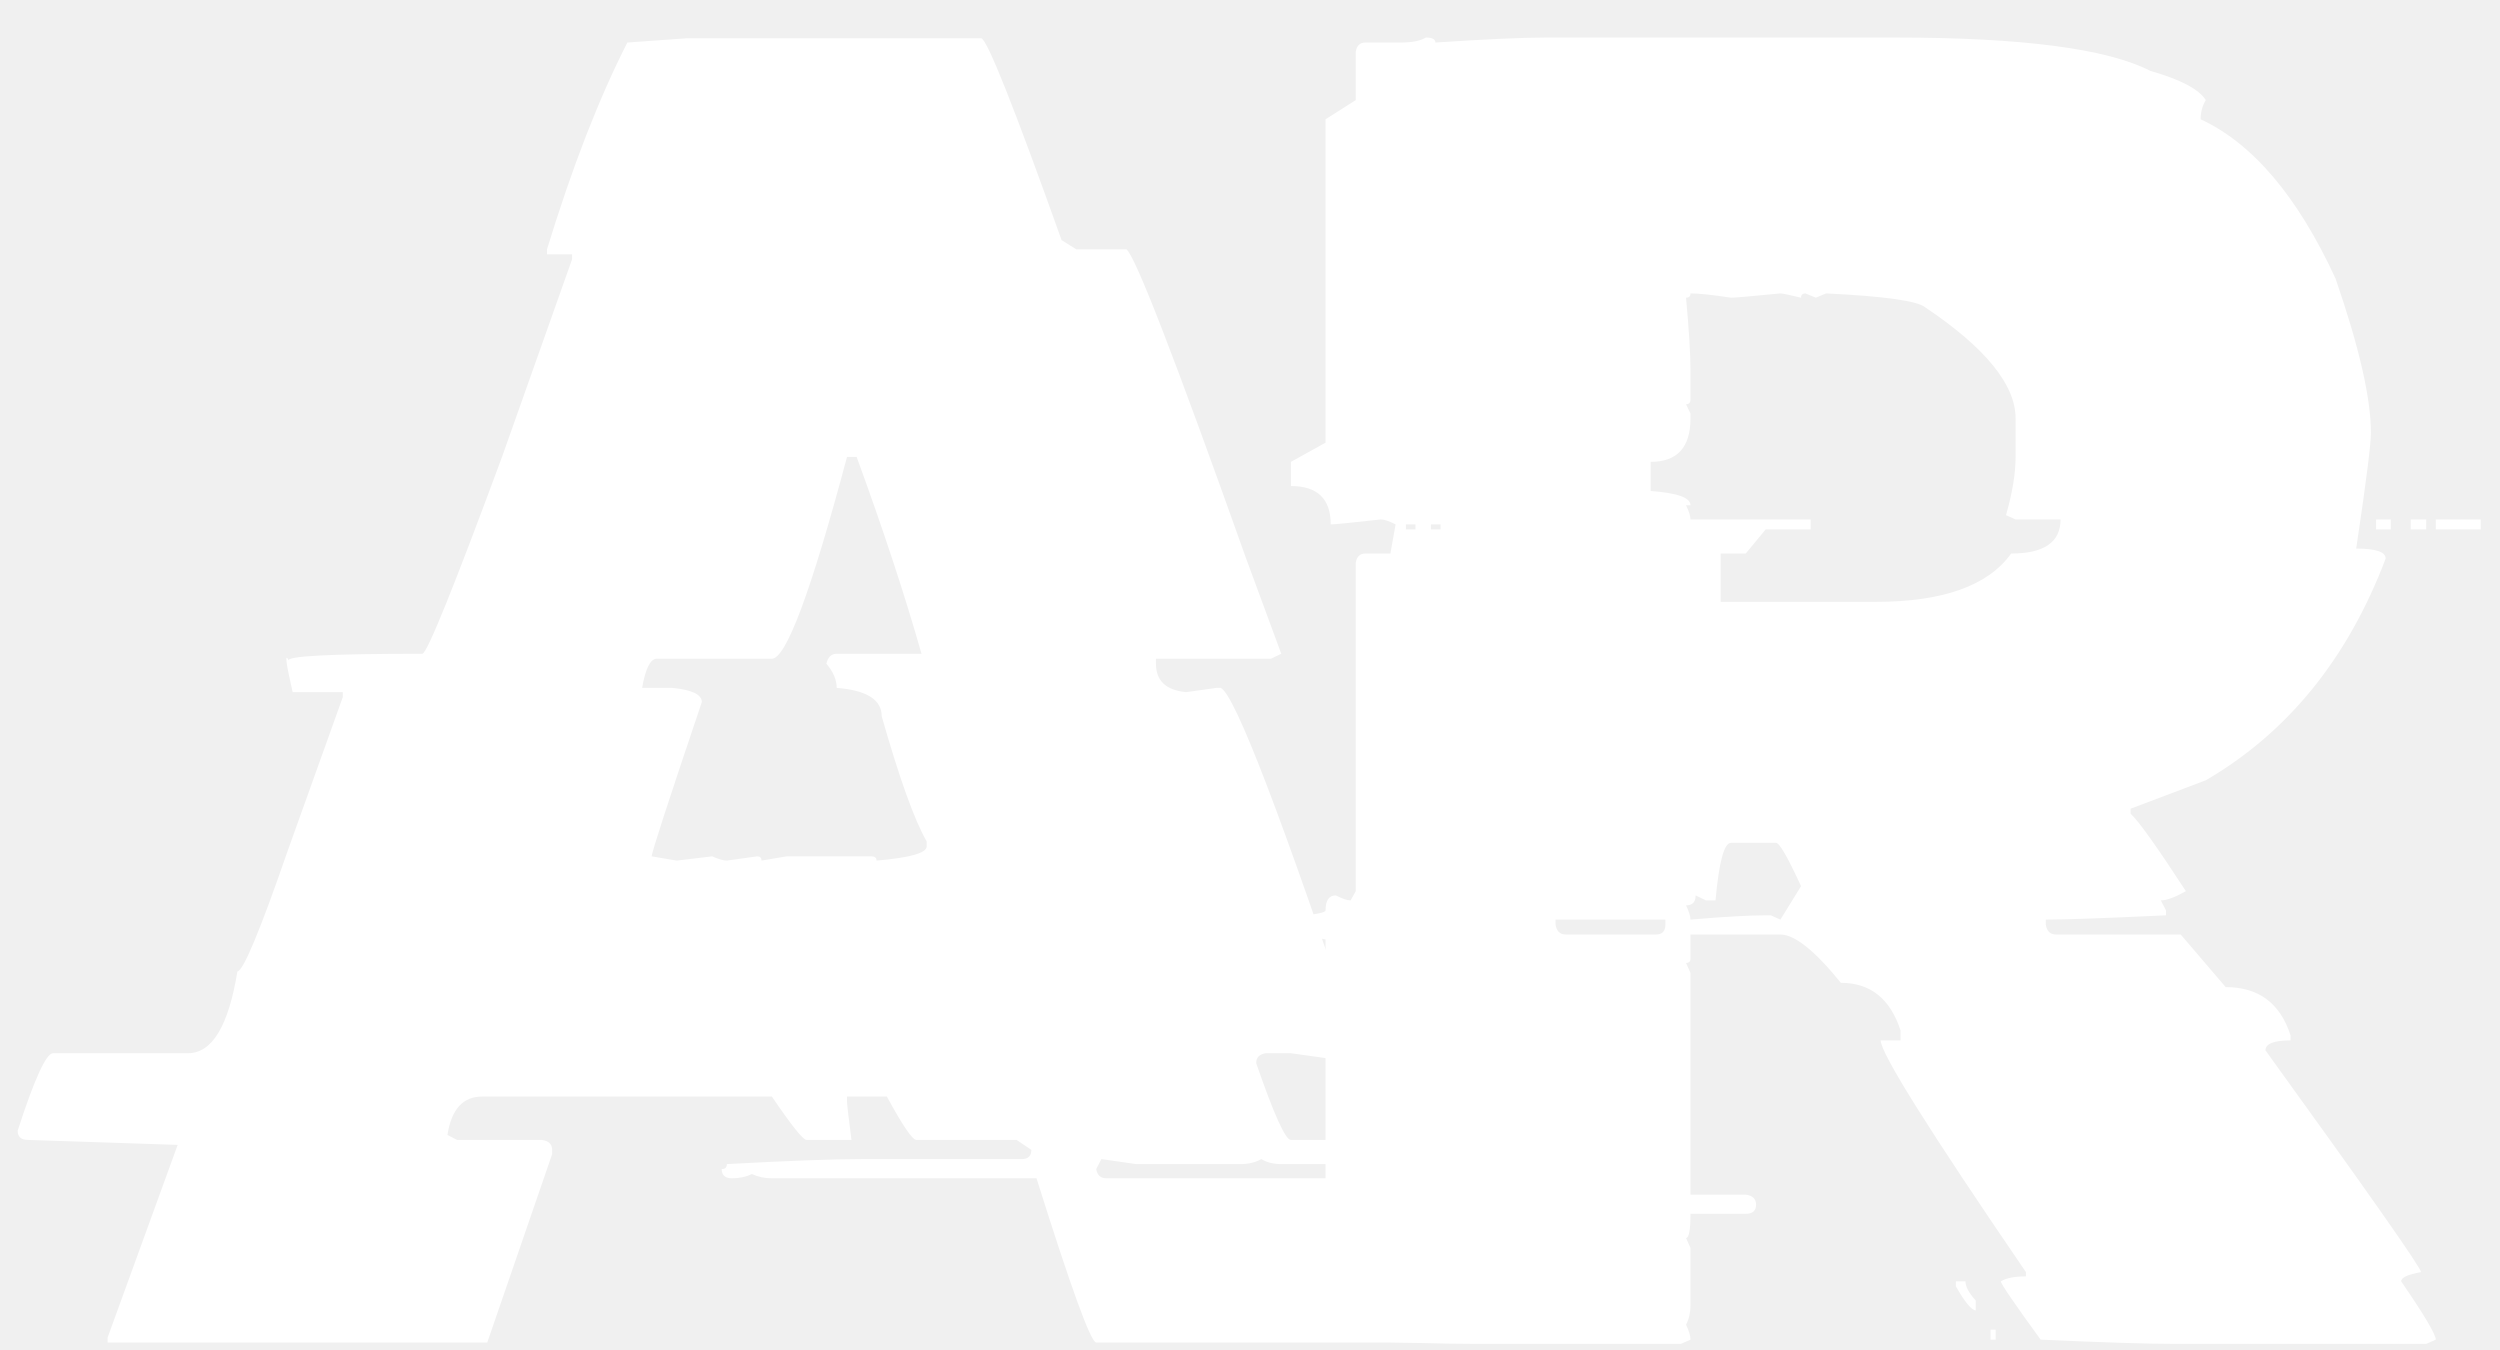
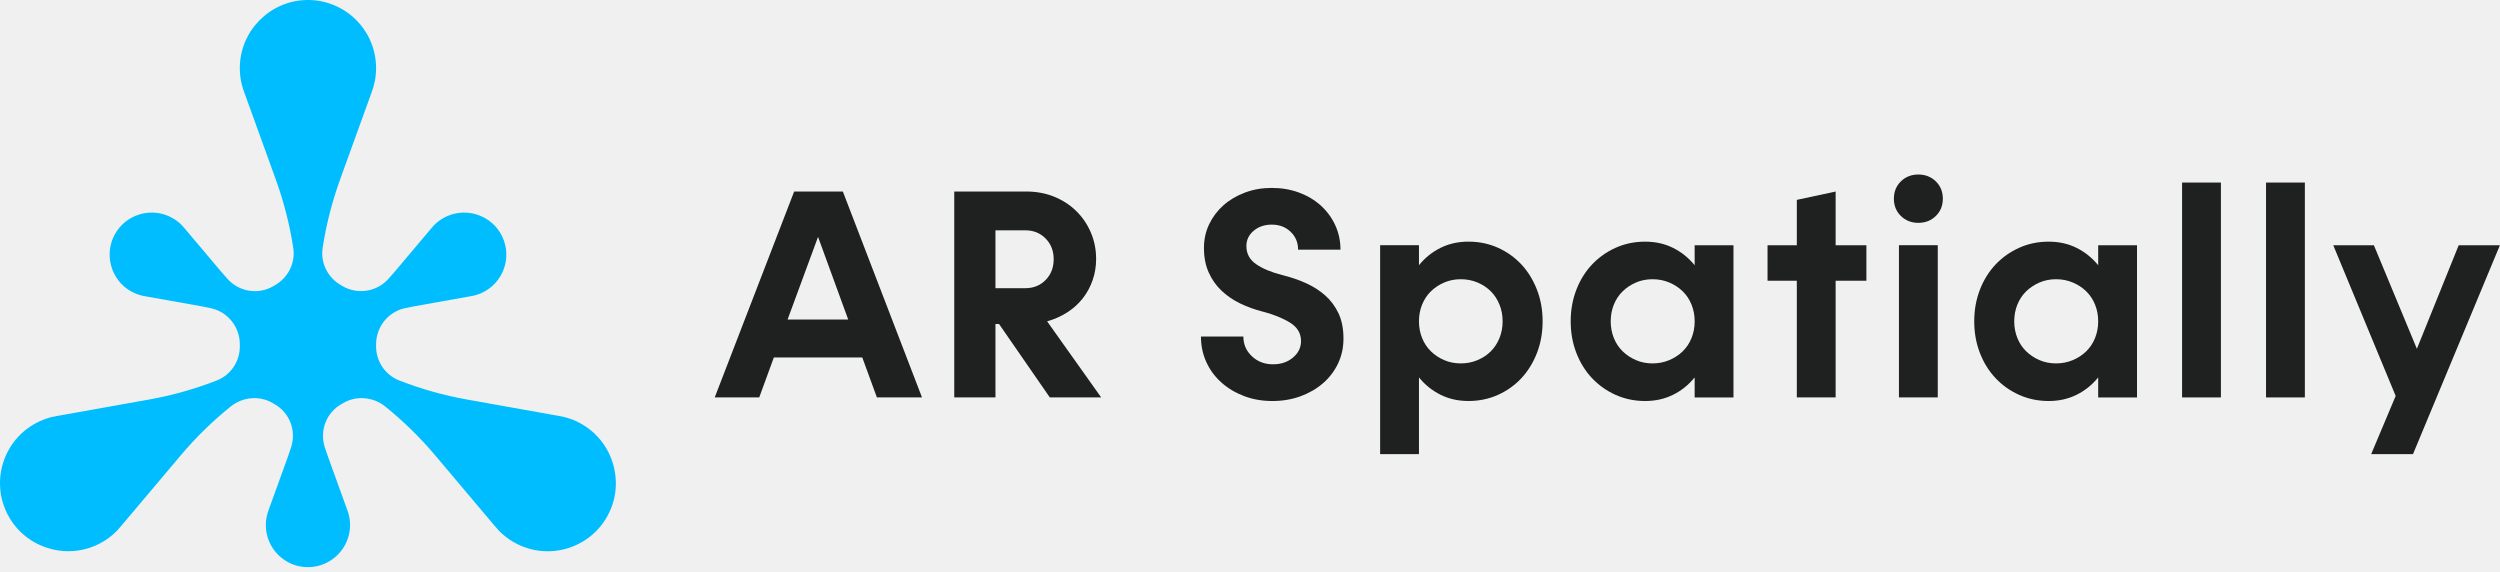
- <svg xmlns="http://www.w3.org/2000/svg" width="63" height="34" viewBox="0 0 63 34" fill="none">
-   <path d="M35.93 0.946C36.091 0.946 36.172 0.988 36.172 1.072C37.435 0.988 38.364 0.946 38.959 0.946H47.764C50.96 0.946 53.102 1.227 54.192 1.788C54.948 2.003 55.412 2.248 55.586 2.522C55.499 2.666 55.456 2.827 55.456 3.006C56.769 3.615 57.902 4.952 58.855 7.018C59.45 8.737 59.747 10.033 59.747 10.905C59.747 11.203 59.623 12.176 59.376 13.824C59.871 13.824 60.119 13.908 60.119 14.075C59.165 16.594 57.654 18.457 55.586 19.663L53.691 20.379V20.505C53.889 20.684 54.353 21.335 55.084 22.457C54.812 22.612 54.601 22.69 54.452 22.69L54.583 22.941V23.066C53.059 23.138 52.05 23.174 51.554 23.174V23.299C51.579 23.466 51.666 23.55 51.814 23.55H54.954L56.087 24.875C56.917 24.875 57.462 25.281 57.722 26.093V26.218C57.301 26.218 57.09 26.302 57.09 26.469C59.704 30.087 61.01 31.95 61.01 32.057C60.676 32.117 60.509 32.194 60.509 32.29C61.091 33.138 61.382 33.627 61.382 33.759L61.141 33.866H54.824C54.118 33.866 52.985 33.83 51.424 33.759C50.755 32.839 50.421 32.35 50.421 32.29C50.557 32.206 50.768 32.165 51.053 32.165V32.057C48.613 28.487 47.393 26.541 47.393 26.218H47.894V25.968C47.634 25.168 47.133 24.767 46.39 24.767C45.733 23.956 45.225 23.55 44.866 23.55H42.6V24.159C42.6 24.23 42.563 24.266 42.488 24.266L42.6 24.517V30.105H43.993C44.166 30.129 44.253 30.212 44.253 30.356C44.253 30.511 44.166 30.588 43.993 30.588H42.6C42.6 30.994 42.563 31.197 42.488 31.197L42.6 31.448V32.899C42.6 33.078 42.563 33.239 42.488 33.383C42.563 33.538 42.6 33.663 42.6 33.759L42.358 33.866H37.194C36.351 33.866 35.088 33.83 33.404 33.759V30.839C33.428 30.672 33.515 30.588 33.664 30.588H35.038V30.23H33.664C33.49 30.23 33.404 30.147 33.404 29.98V23.675L32.772 23.55H30.264C30.091 23.55 30.004 23.466 30.004 23.299L30.264 23.174C32.357 23.138 33.404 23.06 33.404 22.941C33.404 22.69 33.49 22.564 33.664 22.564C33.825 22.648 33.949 22.69 34.035 22.69L34.165 22.457V14.182C34.19 14.027 34.271 13.949 34.407 13.949H35.038L35.169 13.215C35.008 13.132 34.884 13.09 34.797 13.09C34.054 13.173 33.633 13.215 33.534 13.215C33.534 12.57 33.199 12.248 32.531 12.248V11.639L33.404 11.155V3.006L34.165 2.522V1.304C34.19 1.149 34.271 1.072 34.407 1.072H35.299C35.584 1.072 35.794 1.03 35.93 0.946ZM42.6 7.394C42.6 7.466 42.563 7.502 42.488 7.502C42.563 8.314 42.6 8.923 42.6 9.328V10.063C42.6 10.146 42.563 10.188 42.488 10.188L42.6 10.421V10.546C42.6 11.275 42.265 11.639 41.596 11.639V12.373C42.265 12.421 42.6 12.54 42.6 12.732H42.488C42.563 12.887 42.6 13.006 42.6 13.09H45.628V13.341H44.495L43.993 13.949H43.361V15.167H47.263C48.96 15.167 50.099 14.761 50.681 13.949C51.511 13.949 51.926 13.663 51.926 13.09H50.793L50.551 12.982C50.712 12.421 50.793 11.931 50.793 11.514V10.546C50.793 9.699 50.037 8.767 48.526 7.752C48.34 7.585 47.504 7.466 46.018 7.394L45.758 7.502L45.498 7.394C45.424 7.394 45.386 7.43 45.386 7.502C45.089 7.43 44.916 7.394 44.866 7.394C44.136 7.466 43.721 7.502 43.621 7.502C43.151 7.43 42.81 7.394 42.6 7.394ZM35.429 13.215V13.341H35.67V13.215H35.429ZM36.06 13.215V13.341H36.302V13.215H36.06ZM59.877 13.09H60.249V13.341H59.877V13.09ZM60.75 13.09H61.141V13.341H60.75V13.09ZM61.382 13.09H62.515V13.341H61.382V13.09ZM42.99 22.69L42.73 22.564C42.73 22.732 42.649 22.815 42.488 22.815C42.563 22.971 42.6 23.09 42.6 23.174C43.442 23.102 44.074 23.066 44.495 23.066H44.625L44.866 23.174L45.386 22.332C45.052 21.603 44.842 21.239 44.755 21.239H43.621C43.448 21.239 43.318 21.723 43.231 22.69H42.99ZM39.2 23.174V23.299C39.225 23.466 39.311 23.55 39.46 23.55H41.727C41.888 23.55 41.968 23.466 41.968 23.299V23.174H39.2ZM49.288 32.29H49.529C49.529 32.421 49.616 32.583 49.789 32.774V33.024C49.678 33.012 49.511 32.809 49.288 32.415V32.29ZM50.161 33.508H50.291V33.759H50.161V33.508Z" fill="white" />
-   <path d="M17.314 0.964H24.727C24.875 0.988 25.55 2.684 26.752 6.051L27.123 6.284H28.387C28.609 6.451 29.613 9.042 31.396 14.057L32.288 16.475L32.028 16.6H29.13V16.726C29.13 17.156 29.384 17.394 29.891 17.442L30.653 17.335H30.764C31.124 17.514 32.3 20.582 34.294 26.541L34.034 26.666C33.749 26.583 33.582 26.541 33.532 26.541C33.458 26.541 33.421 26.583 33.421 26.666L32.529 26.541H31.898C31.737 26.565 31.656 26.648 31.656 26.792C32.102 28.081 32.393 28.726 32.529 28.726H35.056C35.217 28.75 35.297 28.833 35.297 28.977V29.084C35.297 29.251 35.217 29.335 35.056 29.335H32.288C32.09 29.335 31.922 29.293 31.786 29.209C31.638 29.293 31.464 29.335 31.266 29.335H28.628L27.755 29.209L27.625 29.46C27.649 29.616 27.736 29.693 27.885 29.693H35.428C35.675 29.693 36.22 31.03 37.062 33.705V33.831H27.625C27.488 33.831 26.987 32.451 26.12 29.693H19.451C19.265 29.693 19.098 29.657 18.949 29.586C18.8 29.657 18.633 29.693 18.447 29.693C18.274 29.693 18.187 29.616 18.187 29.46C18.274 29.46 18.317 29.419 18.317 29.335C19.865 29.251 20.999 29.209 21.717 29.209H25.748C25.909 29.209 25.99 29.132 25.99 28.977L25.618 28.726H23.092C22.993 28.726 22.745 28.362 22.349 27.633H21.345V27.759C21.345 27.83 21.383 28.153 21.457 28.726H20.324C20.237 28.726 19.946 28.362 19.451 27.633H12.149C11.666 27.633 11.375 27.956 11.276 28.601L11.518 28.726H13.654C13.828 28.75 13.914 28.833 13.914 28.977V29.084L12.279 33.831H2.712V33.705L4.477 28.851L0.705 28.726C0.532 28.726 0.445 28.648 0.445 28.493C0.866 27.192 1.164 26.541 1.337 26.541H4.737C5.344 26.541 5.759 25.854 5.982 24.481C6.13 24.469 6.551 23.46 7.245 21.454L8.638 17.568V17.442H7.375C7.201 16.69 7.171 16.427 7.282 16.654C7.171 16.535 8.291 16.475 10.645 16.475C10.768 16.451 11.437 14.797 12.651 11.514L14.416 6.535V6.409H13.784V6.284C14.416 4.218 15.091 2.481 15.809 1.072L17.314 0.964ZM21.345 11.514C20.441 14.905 19.81 16.6 19.451 16.6H16.552C16.391 16.6 16.267 16.845 16.181 17.335H16.942C17.438 17.383 17.686 17.502 17.686 17.693C16.843 20.189 16.422 21.484 16.422 21.58L17.054 21.687L17.946 21.58C18.107 21.651 18.23 21.687 18.317 21.687L19.079 21.58C19.153 21.58 19.19 21.615 19.19 21.687L19.822 21.58H21.959C22.045 21.58 22.089 21.615 22.089 21.687C22.931 21.615 23.352 21.496 23.352 21.329V21.203C23.042 20.666 22.665 19.615 22.219 18.051C22.219 17.633 21.841 17.394 21.085 17.335C21.085 17.132 20.999 16.929 20.825 16.726C20.862 16.559 20.949 16.475 21.085 16.475H23.222C22.801 14.994 22.256 13.341 21.587 11.514H21.345Z" fill="white" />
+ <svg xmlns="http://www.w3.org/2000/svg" width="267" height="61" viewBox="0 0 267 61" fill="none">
+   <path d="M92.09 38.175H82.648L81.084 42.445H76.332L84.817 20.453H90.016L98.47 42.445H93.653L92.09 38.175ZM90.589 34.126L87.367 25.298L84.113 34.126H90.589Z" fill="#1F2020" />
+   <path d="M111.833 34.318L117.607 42.445H112.121L106.698 34.605H106.315V42.445H101.914V20.453H109.602C110.666 20.453 111.649 20.635 112.552 20.994C113.455 21.355 114.243 21.86 114.912 22.509C115.583 23.158 116.108 23.922 116.491 24.804C116.873 25.685 117.066 26.636 117.066 27.657C117.066 28.465 116.938 29.23 116.683 29.952C116.428 30.674 116.072 31.322 115.614 31.896C115.157 32.47 114.605 32.964 113.955 33.378C113.305 33.791 112.6 34.105 111.833 34.318ZM106.314 30.779H109.503C110.374 30.779 111.098 30.488 111.672 29.903C112.247 29.319 112.533 28.58 112.533 27.689C112.533 26.797 112.247 26.058 111.672 25.474C111.098 24.889 110.374 24.598 109.503 24.598H106.314V30.781V30.779Z" fill="#1F2020" />
+   <path d="M135.885 42.828C134.801 42.828 133.797 42.653 132.871 42.303C131.945 41.952 131.137 41.468 130.447 40.852C129.755 40.236 129.219 39.508 128.836 38.669C128.454 37.83 128.262 36.922 128.262 35.943H132.791C132.791 36.772 133.093 37.474 133.701 38.046C134.307 38.62 135.056 38.906 135.95 38.906C136.844 38.906 137.513 38.667 138.088 38.189C138.663 37.711 138.949 37.121 138.949 36.42C138.949 35.591 138.551 34.933 137.753 34.444C136.954 33.956 135.971 33.563 134.803 33.264C133.973 33.051 133.187 32.765 132.441 32.404C131.697 32.043 131.037 31.591 130.464 31.05C129.89 30.509 129.432 29.86 129.093 29.106C128.752 28.352 128.583 27.476 128.583 26.476C128.583 25.563 128.768 24.718 129.142 23.942C129.514 23.167 130.024 22.492 130.674 21.917C131.322 21.343 132.088 20.893 132.97 20.563C133.852 20.233 134.804 20.069 135.826 20.069C136.848 20.069 137.836 20.233 138.729 20.563C139.621 20.893 140.399 21.355 141.057 21.949C141.716 22.544 142.233 23.245 142.605 24.052C142.977 24.86 143.163 25.731 143.163 26.666H138.635C138.635 25.902 138.369 25.263 137.836 24.753C137.305 24.244 136.635 23.989 135.826 23.989C135.061 23.989 134.417 24.207 133.896 24.642C133.376 25.078 133.115 25.624 133.115 26.284C133.115 27.092 133.461 27.734 134.153 28.212C134.845 28.69 135.774 29.078 136.944 29.376C137.815 29.589 138.645 29.87 139.433 30.221C140.219 30.572 140.91 31.008 141.506 31.528C142.102 32.05 142.58 32.687 142.942 33.441C143.303 34.194 143.483 35.104 143.483 36.167C143.483 37.123 143.291 38.004 142.908 38.812C142.526 39.62 141.993 40.322 141.314 40.915C140.633 41.51 139.831 41.978 138.905 42.318C137.98 42.658 136.975 42.828 135.891 42.828H135.885Z" fill="#1F2020" />
+   <path d="M156.84 25.807C157.967 25.807 159.015 26.025 159.982 26.46C160.95 26.896 161.785 27.491 162.487 28.245C163.189 28.999 163.741 29.898 164.146 30.938C164.55 31.98 164.752 33.105 164.752 34.316C164.752 35.528 164.55 36.655 164.146 37.695C163.743 38.737 163.189 39.634 162.487 40.388C161.785 41.142 160.95 41.737 159.982 42.173C159.015 42.608 157.967 42.826 156.84 42.826C155.714 42.826 154.736 42.602 153.842 42.156C152.949 41.709 152.182 41.093 151.545 40.308V48.499H147.398V26.188H151.545V28.324C152.182 27.538 152.949 26.921 153.842 26.476C154.734 26.029 155.735 25.805 156.84 25.805V25.807ZM156.013 38.812C156.65 38.812 157.246 38.695 157.799 38.461C158.353 38.227 158.824 37.915 159.219 37.521C159.612 37.128 159.921 36.655 160.145 36.102C160.368 35.55 160.48 34.953 160.48 34.316C160.48 33.679 160.368 33.084 160.145 32.531C159.921 31.98 159.614 31.507 159.219 31.112C158.826 30.72 158.353 30.406 157.799 30.172C157.246 29.938 156.652 29.821 156.013 29.821C155.373 29.821 154.785 29.938 154.241 30.172C153.7 30.406 153.225 30.72 152.822 31.112C152.418 31.505 152.104 31.978 151.88 32.531C151.657 33.084 151.545 33.679 151.545 34.316C151.545 34.953 151.657 35.549 151.88 36.102C152.104 36.655 152.416 37.128 152.822 37.521C153.225 37.913 153.698 38.227 154.241 38.461C154.785 38.695 155.373 38.812 156.013 38.812Z" fill="#1F2020" />
+   <path d="M185.135 26.189V42.446H180.989V40.309C180.351 41.096 179.585 41.713 178.692 42.158C177.8 42.604 176.799 42.828 175.693 42.828C174.588 42.828 173.519 42.61 172.551 42.175C171.584 41.74 170.744 41.145 170.031 40.39C169.318 39.636 168.76 38.737 168.356 37.697C167.953 36.657 167.75 35.529 167.75 34.318C167.75 33.107 167.953 31.982 168.356 30.94C168.76 29.9 169.318 29.001 170.031 28.247C170.744 27.493 171.584 26.898 172.551 26.462C173.519 26.027 174.565 25.809 175.693 25.809C176.822 25.809 177.798 26.032 178.692 26.479C179.585 26.926 180.351 27.542 180.989 28.327V26.191H185.135V26.189ZM176.492 38.812C177.129 38.812 177.725 38.695 178.278 38.461C178.83 38.227 179.309 37.915 179.714 37.521C180.117 37.128 180.432 36.655 180.655 36.102C180.879 35.55 180.991 34.954 180.991 34.317C180.991 33.68 180.879 33.085 180.655 32.531C180.432 31.98 180.117 31.507 179.714 31.113C179.311 30.72 178.832 30.406 178.278 30.172C177.725 29.938 177.129 29.821 176.492 29.821C175.854 29.821 175.264 29.938 174.721 30.172C174.179 30.406 173.704 30.72 173.301 31.113C172.897 31.505 172.583 31.978 172.359 32.531C172.136 33.085 172.024 33.68 172.024 34.317C172.024 34.954 172.136 35.549 172.359 36.102C172.583 36.655 172.895 37.128 173.301 37.521C173.704 37.913 174.177 38.227 174.721 38.461C175.262 38.695 175.852 38.812 176.492 38.812Z" fill="#1F2020" />
+   <path d="M199.331 29.983H196.046V42.445H191.9V29.983H188.773V26.191H191.9V21.347L196.046 20.455V26.193H199.331V29.985V29.983Z" fill="#1F2020" />
+   <path d="M204.88 23.8C204.136 23.8 203.514 23.556 203.015 23.067C202.515 22.579 202.266 21.963 202.266 21.219C202.266 20.476 202.515 19.86 203.015 19.371C203.514 18.883 204.136 18.638 204.88 18.638C205.624 18.638 206.246 18.883 206.746 19.371C207.245 19.86 207.495 20.476 207.495 21.219C207.495 21.963 207.245 22.579 206.746 23.067C206.246 23.556 205.624 23.8 204.88 23.8ZM202.807 26.189H206.953V42.445H202.807V26.189Z" fill="#1F2020" />
+   <path d="M228.233 26.189V42.446H224.087V40.309C223.449 41.096 222.682 41.713 221.79 42.158C220.897 42.604 219.897 42.828 218.791 42.828C217.685 42.828 216.617 42.61 215.649 42.175C214.681 41.74 213.841 41.145 213.129 40.39C212.416 39.636 211.857 38.737 211.454 37.697C211.05 36.657 210.848 35.529 210.848 34.318C210.848 33.107 211.05 31.982 211.454 30.94C211.857 29.9 212.416 29.001 213.129 28.247C213.841 27.493 214.681 26.898 215.649 26.462C216.617 26.027 217.663 25.809 218.791 25.809C219.919 25.809 220.896 26.032 221.79 26.479C222.682 26.926 223.449 27.542 224.087 28.327V26.191H228.233V26.189ZM219.587 38.812C220.225 38.812 220.821 38.695 221.374 38.461C221.926 38.227 222.405 37.915 222.81 37.521C223.213 37.128 223.528 36.655 223.751 36.102C223.975 35.55 224.087 34.954 224.087 34.317C224.087 33.68 223.975 33.085 223.751 32.531C223.528 31.98 223.213 31.507 222.81 31.113C222.406 30.72 221.928 30.406 221.374 30.172C220.821 29.938 220.225 29.821 219.587 29.821C218.95 29.821 218.36 29.938 217.816 30.172C217.275 30.406 216.8 30.72 216.397 31.113C215.993 31.505 215.679 31.978 215.455 32.531C215.232 33.085 215.12 33.68 215.12 34.317C215.12 34.954 215.232 35.549 215.455 36.102C215.679 36.655 215.991 37.128 216.397 37.521C216.8 37.913 217.273 38.227 217.816 38.461C218.358 38.695 218.948 38.812 219.587 38.812Z" fill="#1F2020" />
+   <path d="M233.047 19.497H237.193V42.446H233.047V19.497Z" fill="#1F2020" />
+   <path d="M242.012 19.497H246.158V42.446H242.012V19.497Z" fill="#1F2020" />
+   <path d="M266.991 26.189L257.708 48.501H253.242L255.858 42.287L249.191 26.191H253.53L258.123 37.252L262.589 26.191H266.991V26.189Z" fill="#1F2020" />
+   <path d="M64.886 55.091C62.916 58.682 58.391 59.935 54.861 57.899C54.044 57.428 53.354 56.822 52.8 56.126L52.796 56.122L46.46 48.609C44.856 46.711 43.077 44.972 41.149 43.419C39.858 42.381 38.052 42.21 36.63 43.063C36.571 43.1 36.51 43.135 36.449 43.17C34.85 44.067 34.129 45.981 34.676 47.73C34.779 48.061 34.891 48.389 35.009 48.716L37.076 54.428C37.28 54.95 37.392 55.517 37.388 56.108C37.373 58.525 35.411 60.518 32.994 60.572C30.461 60.63 28.392 58.595 28.392 56.079C28.392 55.496 28.503 54.939 28.704 54.429L30.77 48.716C30.889 48.389 30.999 48.06 31.104 47.73C31.651 45.981 30.929 44.067 29.331 43.17C29.27 43.135 29.209 43.1 29.15 43.063C27.728 42.21 25.922 42.381 24.631 43.421C22.701 44.974 20.923 46.712 19.32 48.611L12.983 56.124L12.98 56.127C12.418 56.834 11.714 57.449 10.879 57.923C7.477 59.859 3.094 58.724 1.061 55.382C-1.066 51.882 0.111 47.339 3.639 45.302C4.457 44.831 5.328 44.536 6.207 44.405H6.21L15.89 42.676C18.373 42.233 20.803 41.549 23.143 40.638C24.659 40.048 25.639 38.568 25.613 36.941C25.613 36.903 25.613 36.865 25.613 36.826V36.797C25.62 34.943 24.361 33.327 22.549 32.921C22.21 32.844 21.868 32.776 21.526 32.715L15.542 31.647H15.54C14.987 31.565 14.442 31.376 13.928 31.078C11.841 29.854 11.094 27.162 12.257 25.041C13.474 22.821 16.272 22.047 18.454 23.305C18.96 23.596 19.386 23.971 19.729 24.401L23.646 29.046C23.87 29.312 24.1 29.573 24.336 29.828C25.587 31.186 27.614 31.489 29.207 30.554C29.247 30.532 29.286 30.509 29.326 30.486C30.753 29.683 31.57 28.102 31.322 26.485C30.942 24.003 30.32 21.56 29.462 19.19L26.119 9.949V9.946C25.788 9.106 25.606 8.19 25.613 7.23C25.634 3.314 28.806 0.089 32.72 0.002C36.817 -0.091 40.165 3.201 40.165 7.272C40.165 8.215 39.985 9.115 39.659 9.942V9.946L36.316 19.186C35.46 21.556 34.838 23.999 34.458 26.481C34.209 28.099 35.027 29.68 36.454 30.483C36.494 30.505 36.534 30.528 36.574 30.551C38.165 31.486 40.193 31.182 41.444 29.825C41.679 29.57 41.908 29.308 42.134 29.043L46.051 24.399H46.053C46.401 23.961 46.835 23.581 47.352 23.287C49.455 22.092 52.162 22.792 53.42 24.858C54.735 27.022 54.007 29.83 51.825 31.088C51.321 31.38 50.783 31.561 50.239 31.643H50.236L44.254 32.711C43.91 32.772 43.569 32.842 43.23 32.917C41.419 33.324 40.16 34.938 40.167 36.793V36.823C40.167 36.861 40.167 36.9 40.167 36.938C40.141 38.563 41.122 40.042 42.637 40.634C44.979 41.547 47.408 42.231 49.892 42.672L59.571 44.4H59.575C60.467 44.535 61.353 44.836 62.181 45.322C65.559 47.299 66.767 51.656 64.886 55.087" fill="#00BDFF" />
</svg>
